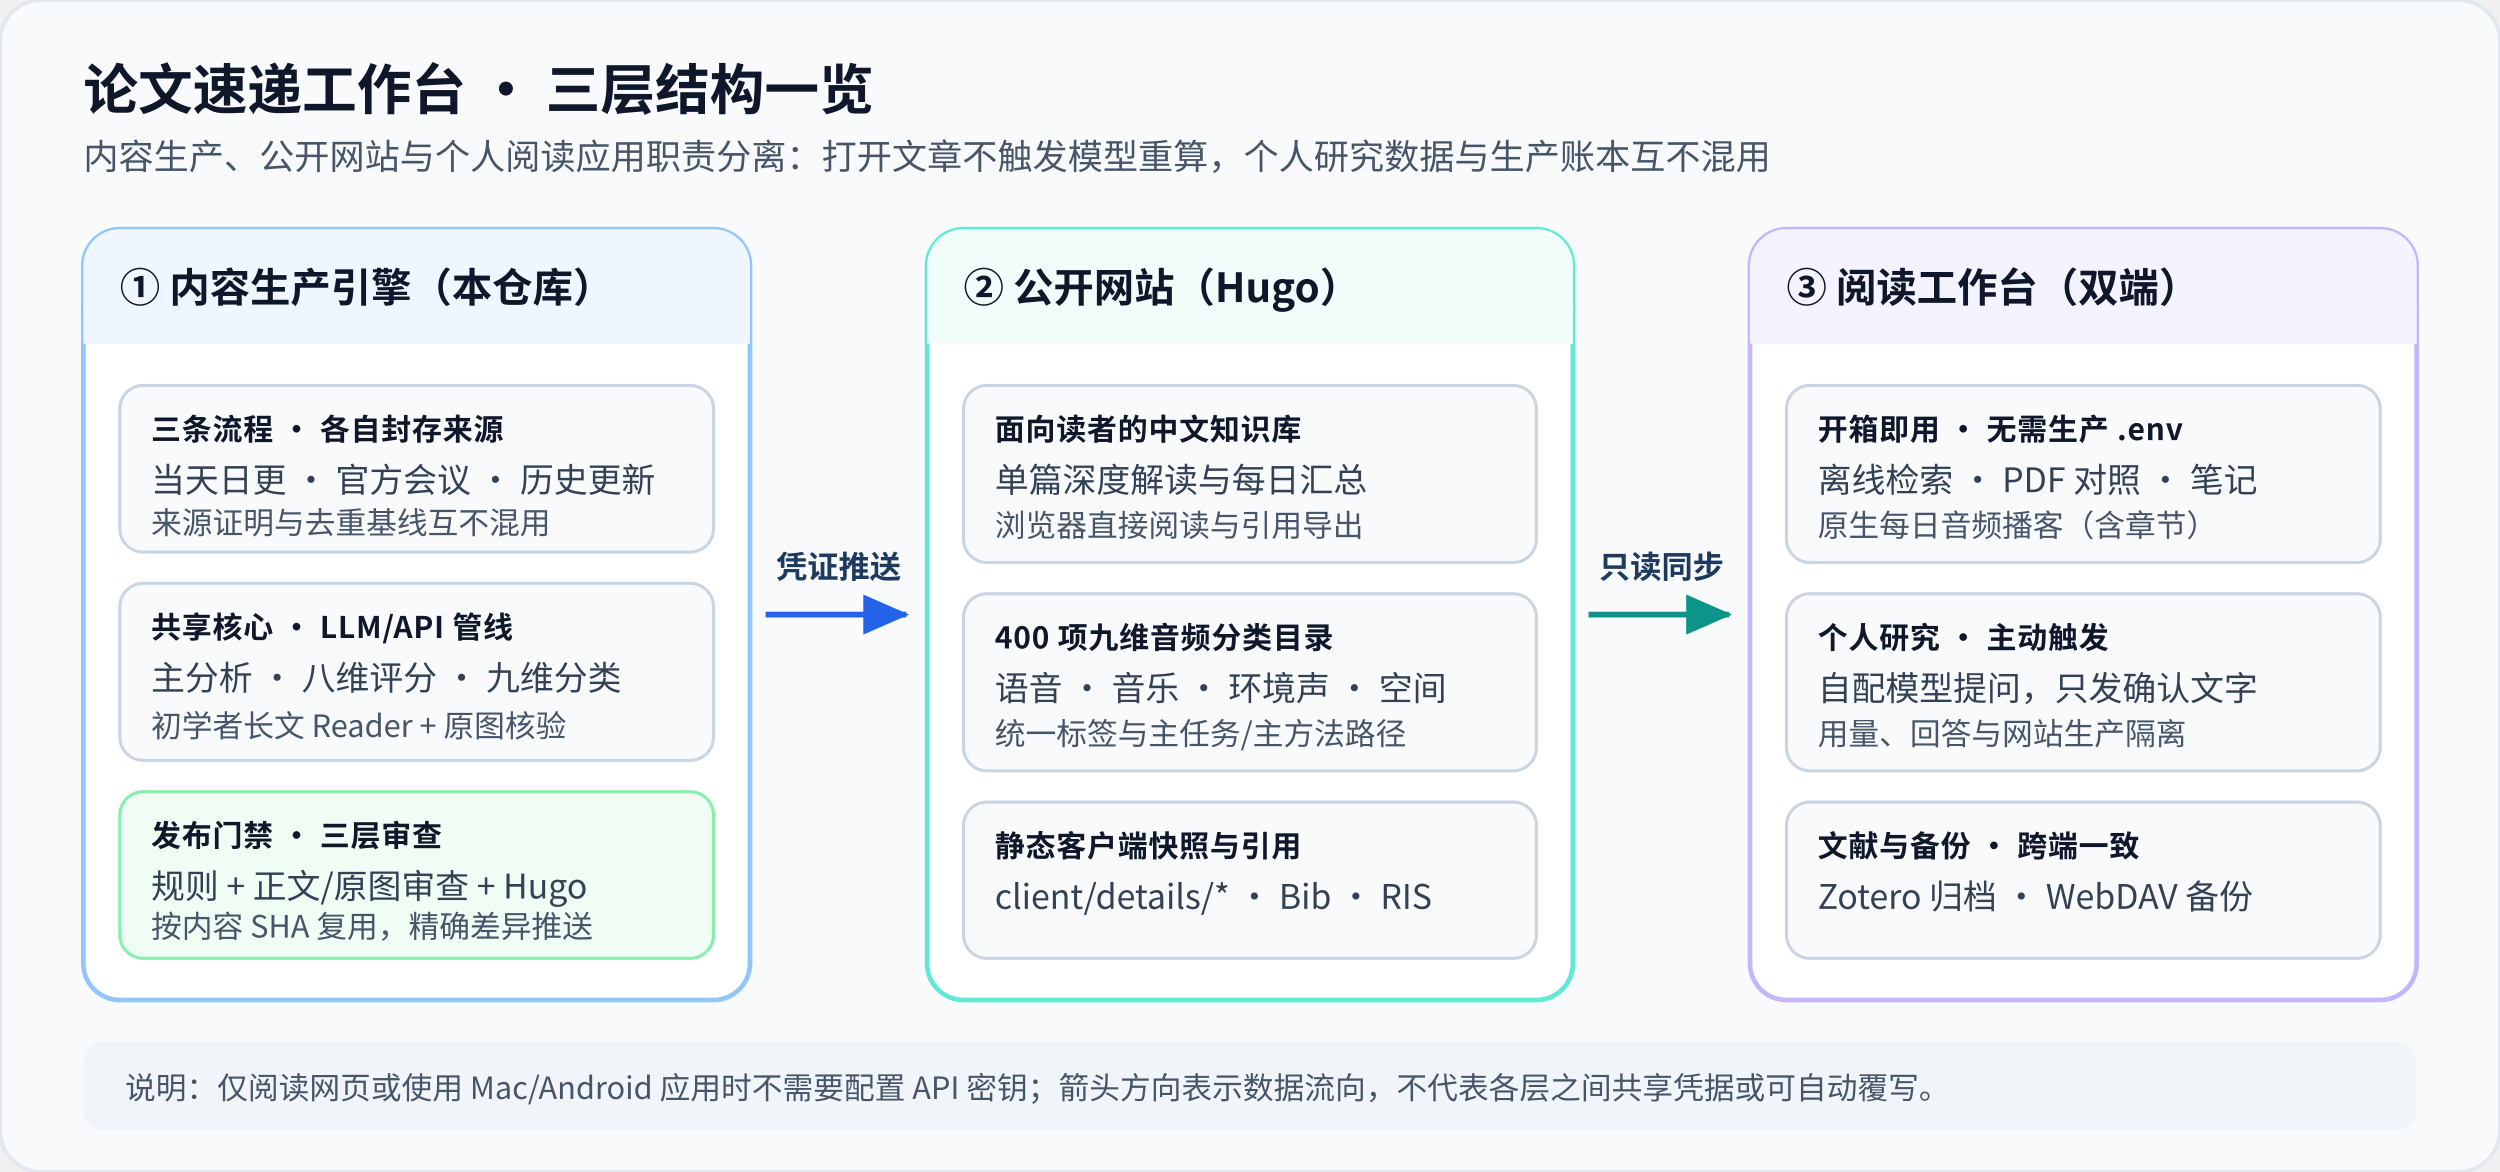
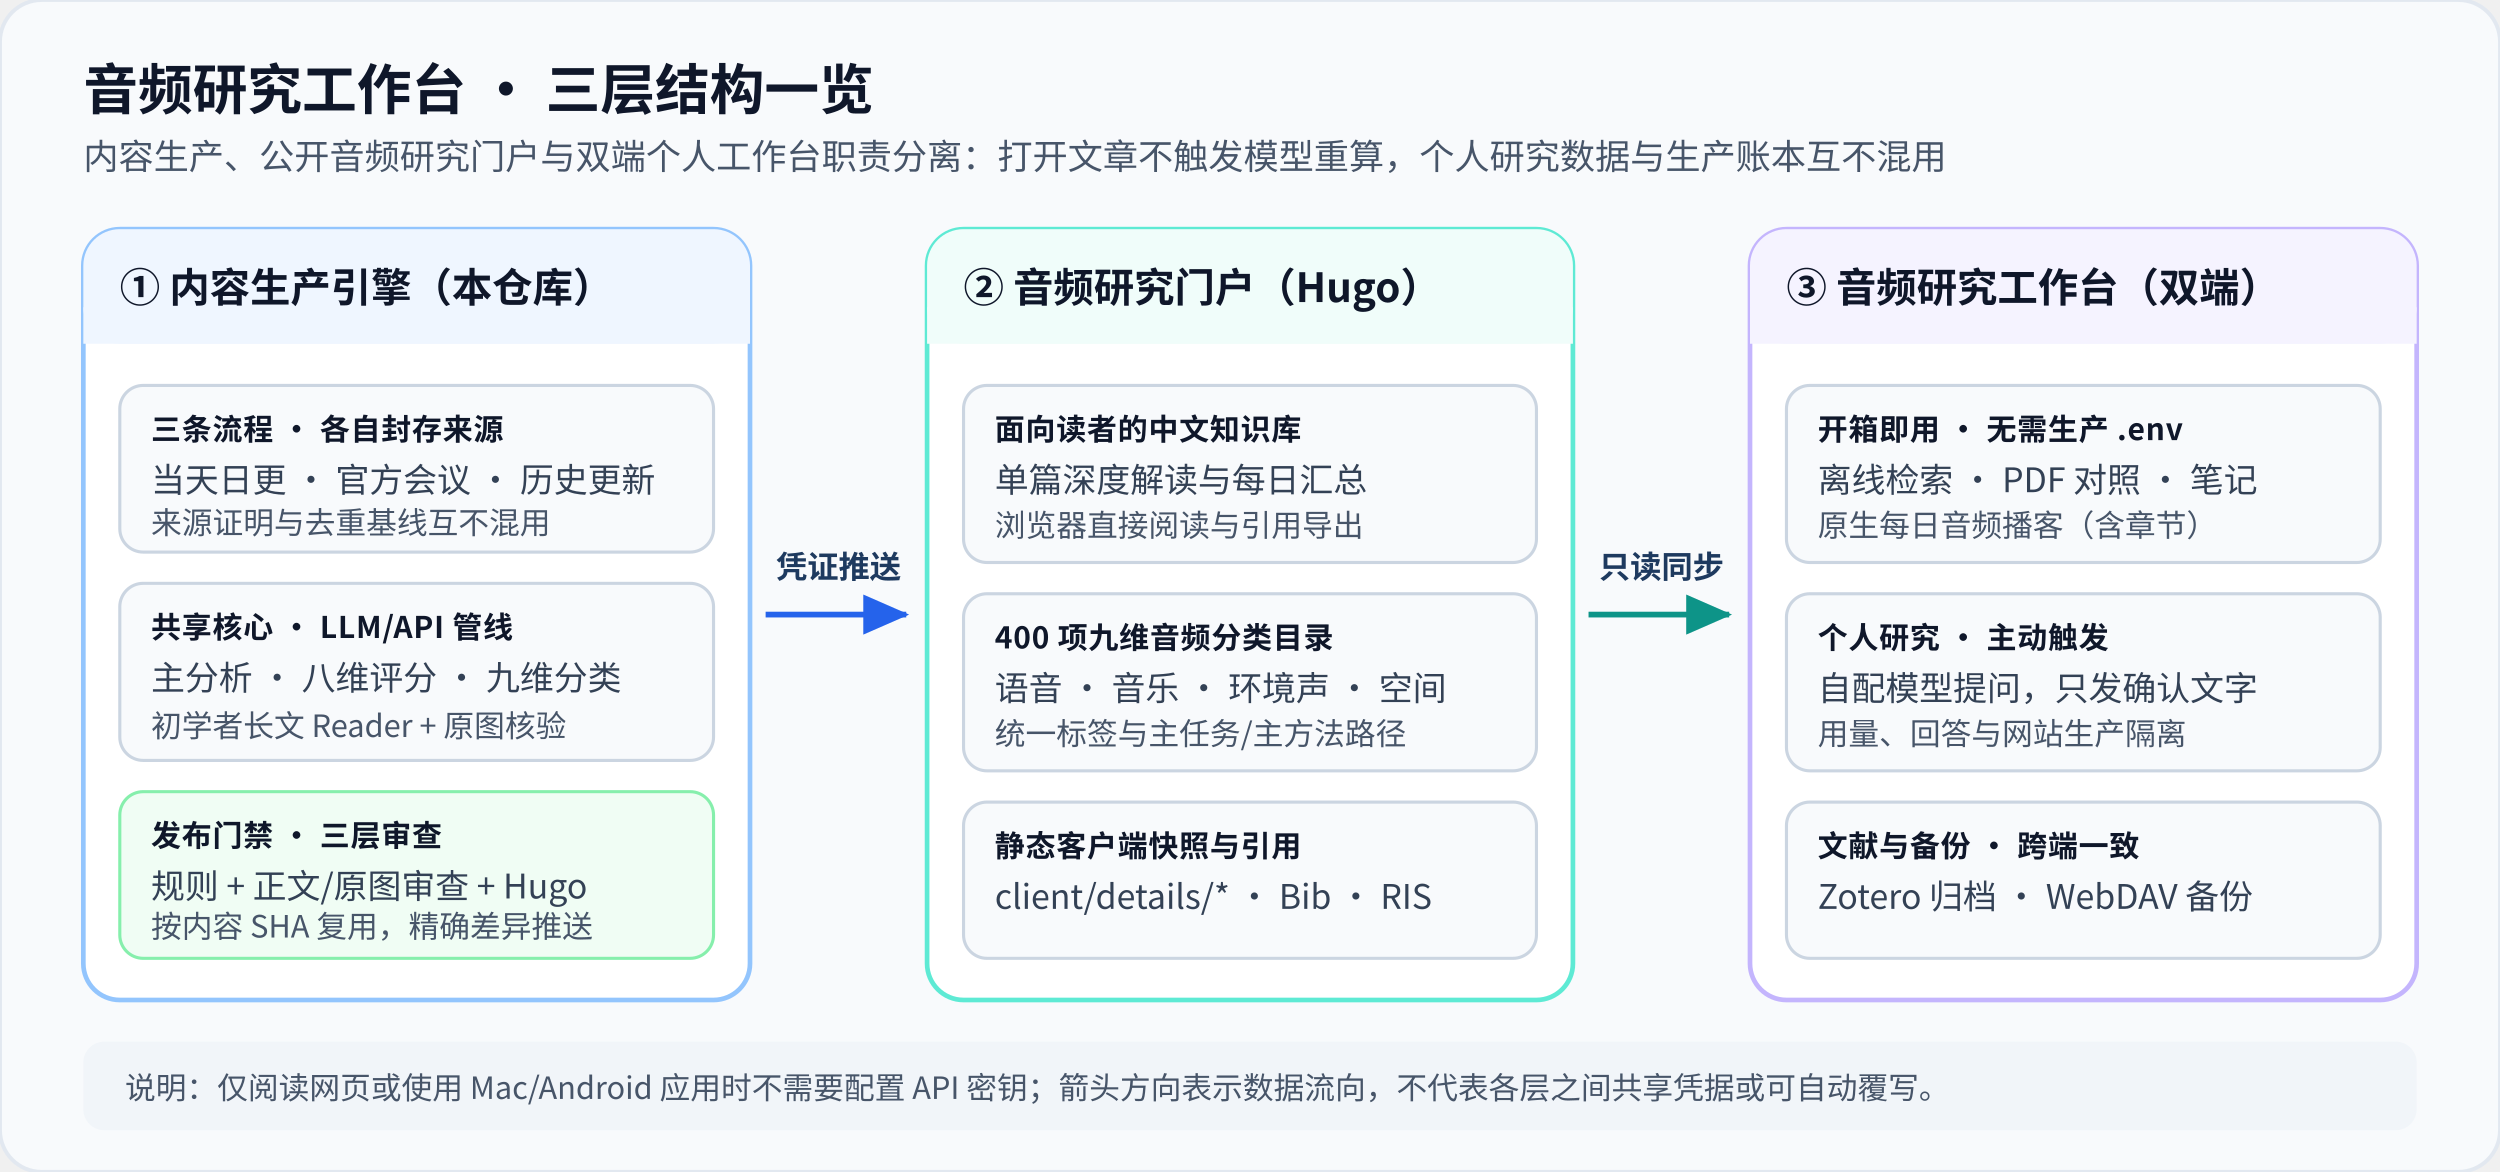
<svg xmlns="http://www.w3.org/2000/svg" width="960" height="450" viewBox="0 0 960 450" role="img" aria-labelledby="title desc">
  <defs>
    <style>
      text { font-family: -apple-system, BlinkMacSystemFont, "PingFang SC", "Noto Sans CJK SC", "Microsoft YaHei", sans-serif; fill: #0f172a; }
      .t-main { font-size: 21px; font-weight: 700; }
      .t-sub { font-size: 13.5px; fill: #475569; }
      .t-badge { font-size: 11.5px; font-weight: 700; letter-spacing: 0.3px; }
      .t-card { font-size: 15.5px; font-weight: 700; }
      .t-item { font-size: 13px; fill: #334155; }
      .t-small { font-size: 11.8px; fill: #475569; }
      .t-edge { font-size: 12px; font-weight: 700; fill: #1e3a5f; }
      .line-solid { fill: none; stroke: #2563eb; stroke-width: 2.2; marker-end: url(#arr-blue); }
      .line-teal { fill: none; stroke: #0d9488; stroke-width: 2.2; marker-end: url(#arr-teal); }
    </style>
    <marker id="arr-blue" markerWidth="9" markerHeight="9" refX="7.5" refY="4.5" orient="auto">
      <path d="M0,1 L8,4.5 L0,8 Z" fill="#2563eb" />
    </marker>
    <marker id="arr-teal" markerWidth="9" markerHeight="9" refX="7.5" refY="4.5" orient="auto">
      <path d="M0,1 L8,4.5 L0,8 Z" fill="#0d9488" />
    </marker>
  </defs>
  <rect width="960" height="450" rx="16" fill="#f8fafc" stroke="#e2e8f0" stroke-width="1.5" />
-   <text x="32" y="42" class="t-main">论文速递工作台 · 三层结构一览</text>
-   <text x="32" y="65" class="t-sub">内容生产、公开网站与个人阅读应用职责分离：打开文章不触发模型重算，个人研究数据与生产账本互不混用</text>
+   <text x="32" y="42" class="t-main">音频研究工作台 · 三层结构一览</text>
+   <text x="32" y="65" class="t-sub">内容生产、公开音频研究门户与双端个人工作台职责分离：打开文章不触发模型重算，个人研究数据与生产账本互不混用</text>
  <rect x="32" y="88" width="256" height="296" rx="14" fill="#ffffff" stroke="#93c5fd" stroke-width="1.8" />
  <rect x="32" y="88" width="256" height="44" rx="14" fill="#eff6ff" />
  <rect x="32" y="118" width="256" height="14" fill="#eff6ff" />
  <text x="46" y="116" class="t-card" fill="#1d4ed8">① 内容生产引擎（本仓库）</text>
  <rect x="46" y="148" width="228" height="64" rx="9" fill="#f8fafc" stroke="#cbd5e1" stroke-width="1.2" />
  <text x="58" y="169" class="t-badge" fill="#1e40af">三条流程 · 各自封存来源</text>
  <text x="58" y="189" class="t-item">当天日更 · 官方会议 · 历史更新</text>
  <text x="58" y="205" class="t-small">来源证明与去重基线互不混用</text>
  <rect x="46" y="224" width="228" height="68" rx="9" fill="#f8fafc" stroke="#cbd5e1" stroke-width="1.2" />
  <text x="58" y="245" class="t-badge" fill="#1e40af">共享核心 · LLM/API 管线</text>
  <text x="58" y="265" class="t-item">主分析 · 八维评分 · 九维分类</text>
  <text x="58" y="283" class="t-small">初学者长文 Reader + 原图核验</text>
  <rect x="46" y="304" width="228" height="64" rx="9" fill="#f0fdf4" stroke="#86efac" stroke-width="1.2" />
  <text x="58" y="325" class="t-badge" fill="#15803d">发布门禁 · 三层审查</text>
  <text x="58" y="345" class="t-item">规则 + 正文/原图审查 + Hugo</text>
  <text x="58" y="360" class="t-small">按内容 SHA 复用，精确差异推送</text>
  <path d="M294 236 H348" class="line-solid" />
  <text x="322" y="222" text-anchor="middle" class="t-edge" fill="#1d4ed8">凭证推送</text>
  <rect x="356" y="88" width="248" height="296" rx="14" fill="#ffffff" stroke="#5eead4" stroke-width="1.8" />
  <rect x="356" y="88" width="248" height="44" rx="14" fill="#f0fdfa" />
  <rect x="356" y="118" width="248" height="14" fill="#f0fdfa" />
-   <text x="370" y="116" class="t-card" fill="#0f766e">② 公开网站（Hugo）</text>
+   <text x="370" y="116" class="t-card" fill="#0f766e">② 音频研究门户（Hugo）</text>
  <rect x="370" y="148" width="220" height="68" rx="9" fill="#f8fafc" stroke="#cbd5e1" stroke-width="1.2" />
  <text x="382" y="169" class="t-badge" fill="#0f766e">面向读者的中文知识库</text>
  <text x="382" y="189" class="t-item">单篇深度解读与每日汇总</text>
  <text x="382" y="206" class="t-small">浏览器直接阅读与引用导出</text>
  <rect x="370" y="228" width="220" height="68" rx="9" fill="#f8fafc" stroke="#cbd5e1" stroke-width="1.2" />
  <text x="382" y="249" class="t-badge" fill="#0f766e">400 项九维音频分类目录</text>
  <text x="382" y="269" class="t-item">语音 · 音乐 · 环境声 · 空间</text>
  <text x="382" y="286" class="t-small">统一标签与主任务/主方法路径</text>
  <rect x="370" y="308" width="220" height="60" rx="9" fill="#f8fafc" stroke="#cbd5e1" stroke-width="1.2" />
  <text x="382" y="329" class="t-badge" fill="#0f766e">静态客户端快照与引用</text>
  <text x="382" y="349" class="t-item">client/details/* · Bib · RIS</text>
  <path d="M610 236 H664" class="line-teal" />
  <text x="638" y="222" text-anchor="middle" class="t-edge" fill="#0f766e">只读同步</text>
  <rect x="672" y="88" width="256" height="296" rx="14" fill="#ffffff" stroke="#c4b5fd" stroke-width="1.8" />
  <rect x="672" y="88" width="256" height="44" rx="14" fill="#f5f3ff" />
  <rect x="672" y="118" width="256" height="14" fill="#f5f3ff" />
-   <text x="686" y="116" class="t-card" fill="#5b21b6">③ 阅读工作台（双端）</text>
+   <text x="686" y="116" class="t-card" fill="#5b21b6">③ 音频研究工作台（双端）</text>
  <rect x="686" y="148" width="228" height="68" rx="9" fill="#f8fafc" stroke="#cbd5e1" stroke-width="1.2" />
  <text x="698" y="169" class="t-badge" fill="#5b21b6">开箱即用 · 无需生产 .env</text>
  <text x="698" y="189" class="t-item">离线检索 · PDF 对照 · 笔记</text>
  <text x="698" y="206" class="t-small">原生每日音频播客（含章节）</text>
  <rect x="686" y="228" width="228" height="68" rx="9" fill="#f8fafc" stroke="#cbd5e1" stroke-width="1.2" />
  <text x="698" y="249" class="t-badge" fill="#5b21b6">个人研究 · 主动触发</text>
  <text x="698" y="269" class="t-item">自配模型提问，只发确认文字</text>
  <text x="698" y="286" class="t-small">用量、回答与网站生产隔离</text>
  <rect x="686" y="308" width="228" height="60" rx="9" fill="#f8fafc" stroke="#cbd5e1" stroke-width="1.2" />
  <text x="698" y="329" class="t-badge" fill="#5b21b6">文献与备份 · 跨端一致</text>
  <text x="698" y="349" class="t-item">Zotero 归档 · WebDAV 备份</text>
  <rect x="32" y="400" width="896" height="34" rx="8" fill="#f1f5f9" />
  <text x="48" y="422" class="t-small">说明：仅阅读网页或使用 Mac/Android 应用时不需要配置 API 密钥；箭头方向表示数据流向，不代表各层之间共享凭据或可自动覆写。</text>
</svg>
